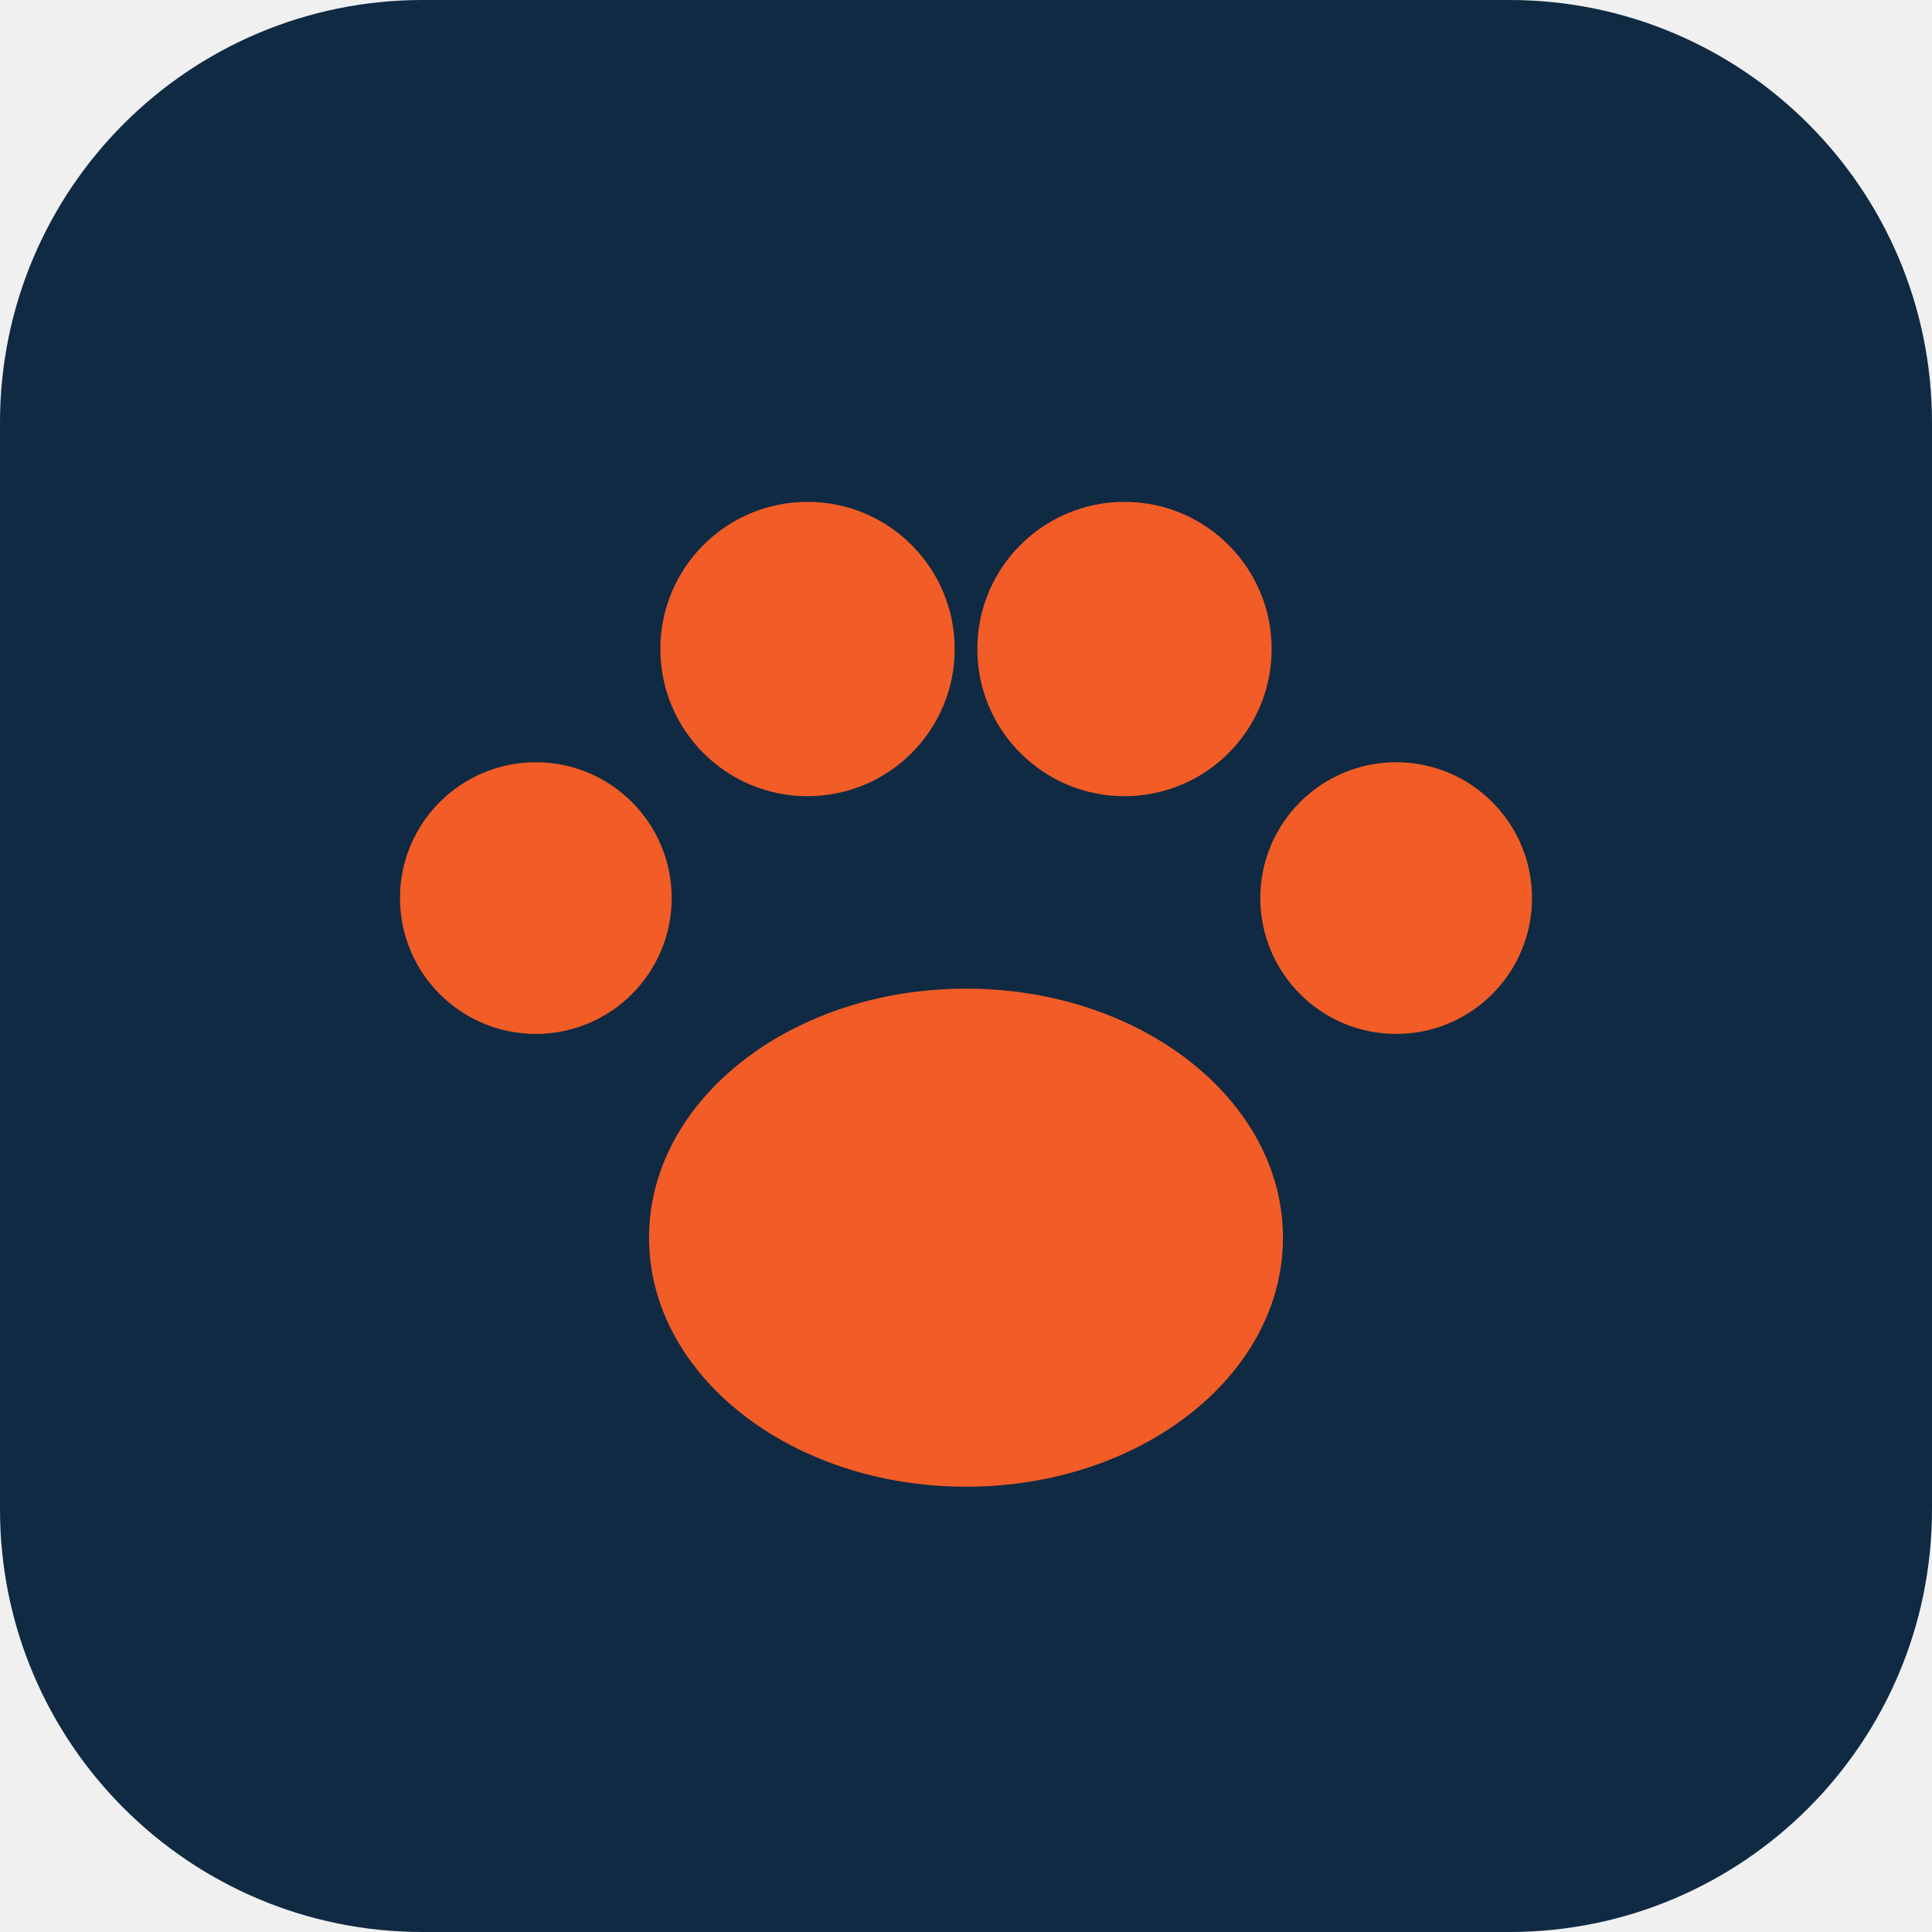
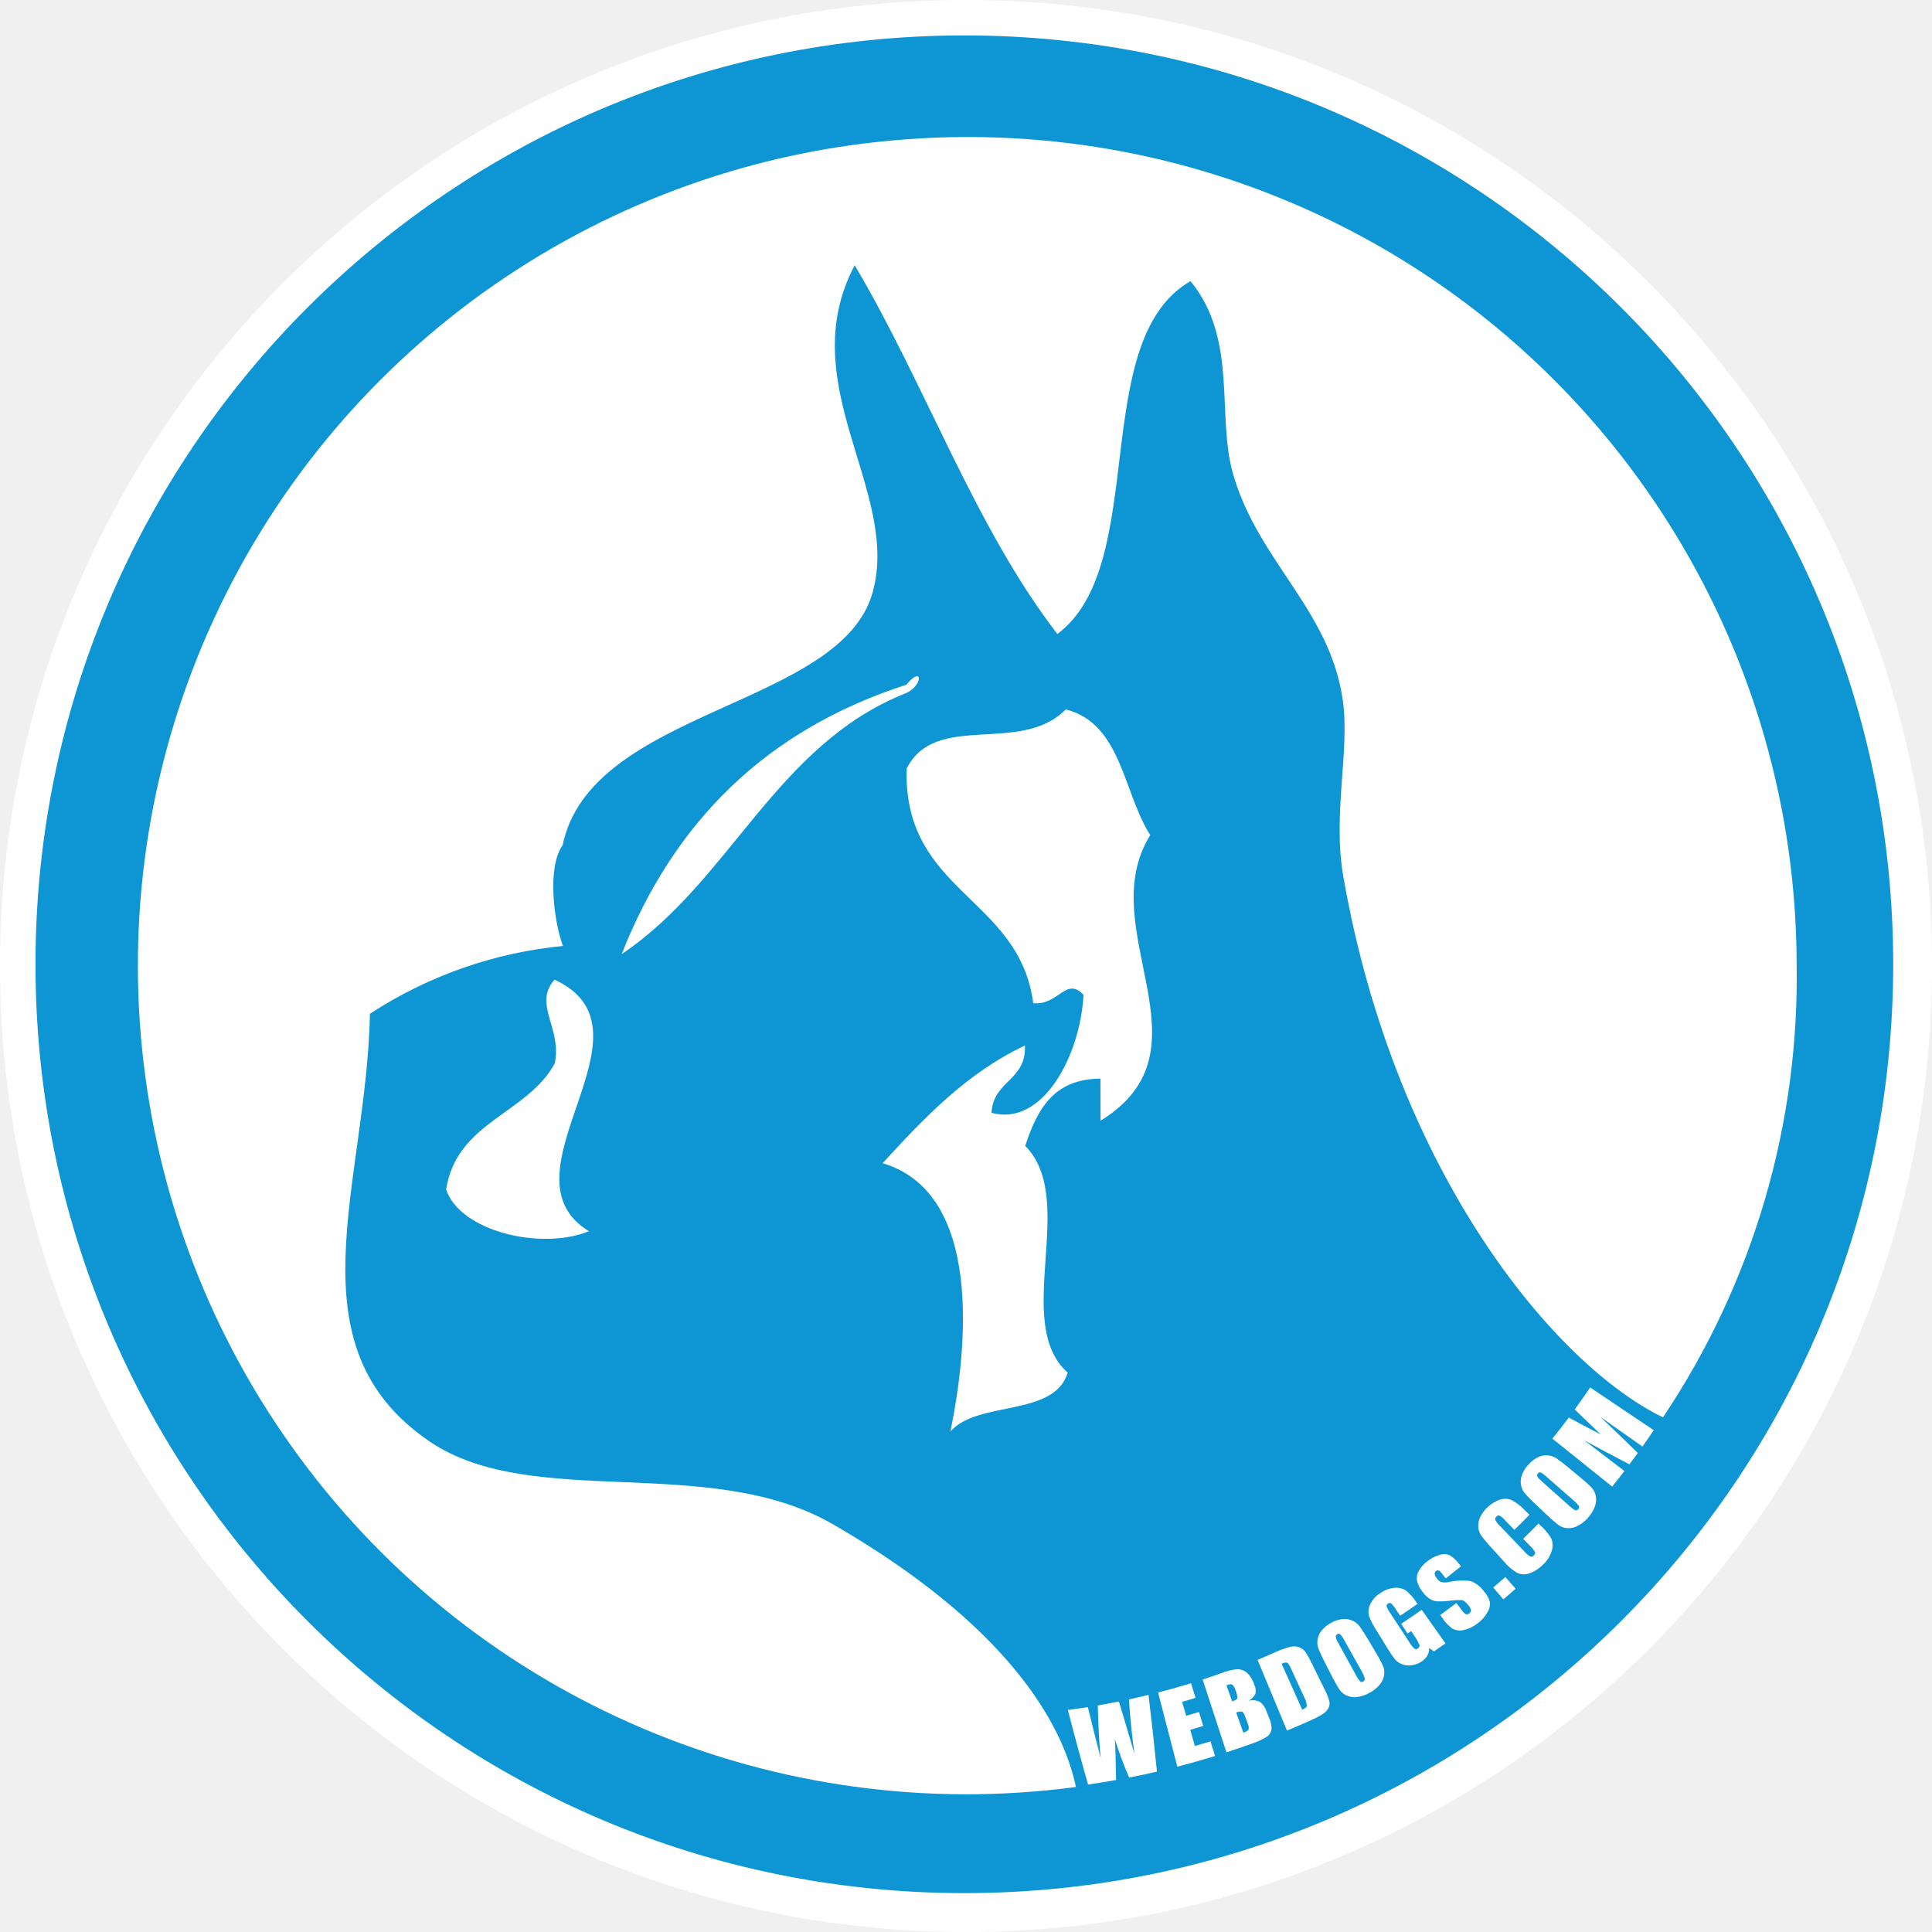
- <svg xmlns="http://www.w3.org/2000/svg" viewBox="0 0 64 64">
-   <rect width="64" height="64" rx="14" fill="#102a43" />
-   <g fill="#f25c26" transform="translate(8,8) scale(0.75)">
-     <ellipse cx="32" cy="44" rx="14" ry="11" />
-     <circle cx="13" cy="29" r="6" />
-     <circle cx="25" cy="18" r="6.5" />
-     <circle cx="39" cy="18" r="6.5" />
-     <circle cx="51" cy="29" r="6" />
-   </g>
+ <svg xmlns="http://www.w3.org/2000/svg" id="Layer_1" data-name="Layer 1" width="134" height="134" viewBox="0 0 134 134" preserveAspectRatio="xMidYMid meet">
+   <path fill="#0e96d4" d="M66.995,0a67,67,0,1,0,67.003,66.999A66.997,66.997,0,0,0,66.995,0Z" transform="translate(1,1),scale(0.98)" />
+   <path fill="#fff" d="M66.995,0a67,67,0,1,0,67.003,66.999A66.997,66.997,0,0,0,66.995,0Zm-.118,131.303a64.423,64.423,0,1,1,64.429-64.424A64.424,64.424,0,0,1,66.877,131.303Z" transform="translate(0.0025)" />
+   <path fill="#fff" d="M87.838,118.69a1.303,1.303,0,0,0-.456-.648,1.159,1.159,0,0,0-.784-.085,1.087,1.087,0,0,0,.475-.484,1.015,1.015,0,0,0-.095-.66,1.802,1.802,0,0,0-.565-.851,1.021,1.021,0,0,0-.671-.184,4.162,4.162,0,0,0-.989.253q-.667.237-1.341.457.823,2.526,1.65,5.051.861-.28,1.711-.587a4.696,4.696,0,0,0,1.132-.523.718.718,0,0,0,.283-.491,1.762,1.762,0,0,0-.169-.792Zm-2.38-.689q-.198-.556-.396-1.113a1.254,1.254,0,0,1,.292-.074.239.239,0,0,1,.162.076.939.939,0,0,1,.166.312,1.552,1.552,0,0,1,.14.559c-.014.077-.09.14-.227.188C85.563,117.96,85.518,117.978,85.458,118.001Zm1.137,1.953c-.035.071-.155.147-.358.226q-.25-.7-.5-1.399a.736.736,0,0,1,.416-.063c.067.028.139.148.218.36q.085.233.17.466C86.615,119.746,86.633,119.882,86.595,119.954Z" transform="translate(0.0025)" />
+   <path fill="#fff" d="M62.862,47.491c-9.702,3.125-16.13,9.507-19.746,18.684,7.549-5.059,10.688-14.542,19.747-18.112C64.021,47.529,64.016,46.106,62.862,47.491Z" transform="translate(0.0025)" />
+   <path fill="#fff" d="M76.322,74.814l.009,2.916c8.051-4.949-.624-13.281,3.446-19.809-1.892-2.966-1.99-7.738-5.858-8.717-3.144,3.19-9.027.11-11.04,4.106-.239,8.609,7.813,8.879,8.783,16.271,1.773.162,2.255-1.876,3.487-.582-.225,4.228-2.834,9.162-6.381,8.181.105-2.233,2.436-2.239,2.316-4.667-4.083,1.937-6.989,5.03-9.87,8.163,6.956,2.073,5.898,12.805,4.701,18.614,1.905-2.182,7.198-.984,8.137-4.084-3.89-3.477.761-12.002-2.948-15.73C71.92,77.003,73.044,74.823,76.322,74.814Z" transform="translate(0.0025)" />
+   <path fill="#fff" d="M78.3,117.869c.081,1.242.203,2.501.384,3.777q-.291-.972-.576-1.945c-.29-.975-.456-1.539-.507-1.688q-.729.147-1.465.274c.046,1.518.106,2.74.204,3.663q-.225-.871-.445-1.743-.227-.902-.447-1.806-.691.109-1.387.2.668,2.592,1.404,5.171.976-.141,1.943-.315c-.024-1.429-.059-2.367-.081-2.818a27.414,27.414,0,0,0,.986,2.649q.969-.189,1.928-.411-.263-2.667-.586-5.324Q78.98,117.722,78.3,117.869Z" transform="translate(0.0025)" />
+   <path fill="#fff" d="M82.873,121.099q-.162-.561-.324-1.122.453-.131.904-.269-.149-.483-.298-.967-.442.136-.887.264-.139-.484-.279-.968.466-.134.929-.276-.157-.508-.313-1.016-1.133.349-2.285.646.665,2.572,1.335,5.144,1.319-.341,2.617-.742-.158-.508-.316-1.015Q83.416,120.943,82.873,121.099Z" transform="translate(0.0025)" />
+   <path fill="#fff" d="M91.847,117.13q-.411-.835-.822-1.671a7,7,0,0,0-.489-.887.951.951,0,0,0-.418-.317,1.092,1.092,0,0,0-.628-.034,7.493,7.493,0,0,0-1.298.488q-.484.213-.973.416,1.019,2.454,2.042,4.906.908-.377,1.801-.784a4.327,4.327,0,0,0,.735-.4,1.129,1.129,0,0,0,.336-.373.707.707,0,0,0,.071-.453A3.875,3.875,0,0,0,91.847,117.13Zm-1.529,1.455q-.716-1.594-1.43-3.189a.748.748,0,0,1,.313-.088.229.229,0,0,1,.162.09,2.811,2.811,0,0,1,.214.412q.43.938.862,1.876a1.58,1.58,0,0,1,.202.623C90.627,118.402,90.52,118.495,90.317,118.585Z" transform="translate(0.0025)" />
+   <path fill="#fff" d="M62.881,9.661A57.468,57.468,0,1,0,74.624,123.943c-.917-4.338-4.64-11.159-16.84-18.215-8.601-4.972-20.847-.926-27.966-5.733-9.822-6.656-4.404-17.805-4.16-29.681a29.641,29.641,0,0,1,13.383-4.702c-.606-1.629-1.132-5.437-.02-6.987,1.963-9.48,19.255-9.56,21.496-17.519,1.976-7.036-5.6-14.438-1.24-22.71,4.923,8.3,8.318,18.126,14.057,25.577C79.781,39.169,75.421,23.609,82.57,19.5c3.316,4.039,1.78,9.316,2.954,13.386,1.748,6.067,6.724,9.414,7.609,15.69.496,3.518-.724,7.881.035,12.223,3.639,20.807,14.87,33.988,22.171,37.505a54.833,54.833,0,0,0,9.27-31.494A57.475,57.475,0,0,0,62.881,9.661Z" transform="translate(0.0025)" />
+   <path fill="#fff" d="M109.218,97.758q.908.863,1.806,1.737-.608-.315-1.212-.635c-.385-.211-.72-.389-1.01-.537q-.553.74-1.132,1.459,2.071,1.665,4.144,3.327.431-.535.849-1.082-1.393-1.063-2.785-2.129,1.557.85,3.135,1.668.294-.391.581-.787-1.295-1.271-2.611-2.517,1.465,1.036,2.931,2.069.399-.563.785-1.136-2.207-1.48-4.412-2.963Q109.765,97.005,109.218,97.758Z" transform="translate(0.0025)" />
+   <path fill="#fff" d="M106.853,105.814l-.149-.145q-.524.538-1.062,1.061.233.239.467.478a1.752,1.752,0,0,1,.351.435.22.22,0,0,1-.08.241.224.224,0,0,1-.248.074,1.637,1.637,0,0,1-.388-.331q-.852-.892-1.705-1.784a1.778,1.778,0,0,1-.328-.412.213.213,0,0,1,.078-.244.202.202,0,0,1,.216-.069,1.591,1.591,0,0,1,.382.328l.645.662q.53-.515,1.046-1.044-.18-.176-.361-.353a3.49,3.49,0,0,0-.877-.672,1.181,1.181,0,0,0-.799-.029,2.421,2.421,0,0,0-1.386,1.224,1.374,1.374,0,0,0-.125.684,1.22,1.22,0,0,0,.192.573,6.804,6.804,0,0,0,.549.667q.521.575,1.042,1.15a3.587,3.587,0,0,0,.891.772,1.098,1.098,0,0,0,.841.053,2.434,2.434,0,0,0,.973-.617,2.087,2.087,0,0,0,.606-.961,1.208,1.208,0,0,0-.024-.835A3.634,3.634,0,0,0,106.853,105.814Z" transform="translate(0.0025)" />
+   <path fill="#fff" d="M95.37,114.525q-.233-.39-.466-.781a10.73,10.73,0,0,0-.623-.966,1.259,1.259,0,0,0-.529-.393,1.337,1.337,0,0,0-.695-.082,2.185,2.185,0,0,0-.749.261,2.109,2.109,0,0,0-.635.514,1.333,1.333,0,0,0-.29.63,1.266,1.266,0,0,0,.064.654,10.843,10.843,0,0,0,.483,1.026q.208.405.416.809a10.502,10.502,0,0,0,.564,1.003,1.18,1.18,0,0,0,.522.412,1.352,1.352,0,0,0,.737.084,2.365,2.365,0,0,0,.825-.29,2.32,2.32,0,0,0,.699-.562,1.358,1.358,0,0,0,.305-.666,1.178,1.178,0,0,0-.084-.656A10.246,10.246,0,0,0,95.37,114.525Zm-.815,2.097a.183.183,0,0,1-.223-.001,2.334,2.334,0,0,1-.311-.48q-.598-1.087-1.195-2.174a1.118,1.118,0,0,1-.184-.463.196.196,0,0,1,.108-.156.174.174,0,0,1,.206.005,1.634,1.634,0,0,1,.268.394q.597,1.065,1.194,2.129a2.081,2.081,0,0,1,.235.54A.175.175,0,0,1,94.555,116.622Z" transform="translate(0.0025)" />
+   <path fill="#fff" d="M38.461,67.947c-1.516,1.707.527,3.333.017,5.804-1.915,3.522-6.824,4.052-7.537,8.756.985,2.913,6.612,4.237,9.901,2.888C34.343,81.423,46.076,71.468,38.461,67.947Z" transform="translate(0.0025)" />
+   <path fill="#fff" d="M110.382,103.171a9.985,9.985,0,0,0-.846-.757l-.7-.581a10.716,10.716,0,0,0-.91-.702,1.244,1.244,0,0,0-.63-.191,1.325,1.325,0,0,0-.685.159,2.195,2.195,0,0,0-.623.501,2.133,2.133,0,0,0-.432.7,1.339,1.339,0,0,0-.065.694,1.263,1.263,0,0,0,.277.595,10.764,10.764,0,0,0,.798.807l.662.624a10.318,10.318,0,0,0,.866.756,1.181,1.181,0,0,0,.632.214,1.377,1.377,0,0,0,.725-.169,2.424,2.424,0,0,0,.685-.553,2.379,2.379,0,0,0,.476-.769,1.403,1.403,0,0,0,.068-.734A1.176,1.176,0,0,0,110.382,103.171Zm-.923,1.505a.187.187,0,0,1-.212.075,2.313,2.313,0,0,1-.454-.349q-.926-.826-1.852-1.651c-.204-.183-.314-.307-.327-.375a.193.193,0,0,1,.05-.184.173.173,0,0,1,.196-.065,1.616,1.616,0,0,1,.384.282q.918.805,1.836,1.609a2.419,2.419,0,0,1,.418.425A.191.191,0,0,1,109.459,104.676Z" transform="translate(0.0025)" />
+   <path fill="#fff" d="M97.179,112.625l.446.673c.084-.056.168-.111.251-.167q.175.262.35.524a3.737,3.737,0,0,1,.228.447.222.222,0,0,1-.118.232.199.199,0,0,1-.233.017,1.432,1.432,0,0,1-.3-.364q-.699-1.067-1.398-2.134a1.584,1.584,0,0,1-.236-.45.18.18,0,0,1,.096-.18.185.185,0,0,1,.226-.011,2.403,2.403,0,0,1,.35.453q.134.201.268.401.608-.404,1.204-.825l-.134-.188a3.058,3.058,0,0,0-.677-.742,1.228,1.228,0,0,0-.778-.182,2.026,2.026,0,0,0-.992.367,1.76,1.76,0,0,0-.705.796,1.163,1.163,0,0,0-.077.793,5.061,5.061,0,0,0,.508.986q.414.671.829,1.343a5.823,5.823,0,0,0,.469.678,1.245,1.245,0,0,0,.463.33,1.32,1.32,0,0,0,.661.078,1.601,1.601,0,0,0,.708-.254,1.186,1.186,0,0,0,.407-.416.988.988,0,0,0,.124-.527q.167.118.334.235.403-.275.801-.556-.825-1.163-1.648-2.328Q97.899,112.15,97.179,112.625Z" transform="translate(0.0025)" />
+   <path fill="#fff" d="M103.567,110.105q.351.412.702.824c.272-.231.555-.476.852-.739l-.718-.81Q103.989,109.747,103.567,110.105Z" transform="translate(0.0025)" />
+   <path fill="#fff" d="M101.993,109.659a4.586,4.586,0,0,0-1.53.07,1.048,1.048,0,0,1-.524-.007.812.812,0,0,1-.303-.271.583.583,0,0,1-.135-.287.222.222,0,0,1,.093-.2.195.195,0,0,1,.181-.044.746.746,0,0,1,.256.246l.243.31q.532-.414,1.055-.841l-.134-.162a2.29,2.29,0,0,0-.666-.615.995.995,0,0,0-.677-.017,2.351,2.351,0,0,0-.843.44,2.145,2.145,0,0,0-.587.642,1.079,1.079,0,0,0-.154.661,1.896,1.896,0,0,0,.394.818,1.755,1.755,0,0,0,.503.493,1.134,1.134,0,0,0,.492.171,6.012,6.012,0,0,0,.882-.04,4.868,4.868,0,0,1,.85-.045c.132.02.296.151.488.399a.564.564,0,0,1,.139.299.254.254,0,0,1-.113.224.239.239,0,0,1-.222.062.782.782,0,0,1-.281-.268q-.196-.257-.393-.514-.554.423-1.118.832l.204.282a2.514,2.514,0,0,0,.652.667,1.077,1.077,0,0,0,.779.09,2.352,2.352,0,0,0,.976-.476,2.428,2.428,0,0,0,.67-.759,1.099,1.099,0,0,0,.162-.712,1.8,1.8,0,0,0-.418-.739A1.958,1.958,0,0,0,101.993,109.659Z" transform="translate(0.0025)" />
</svg>
